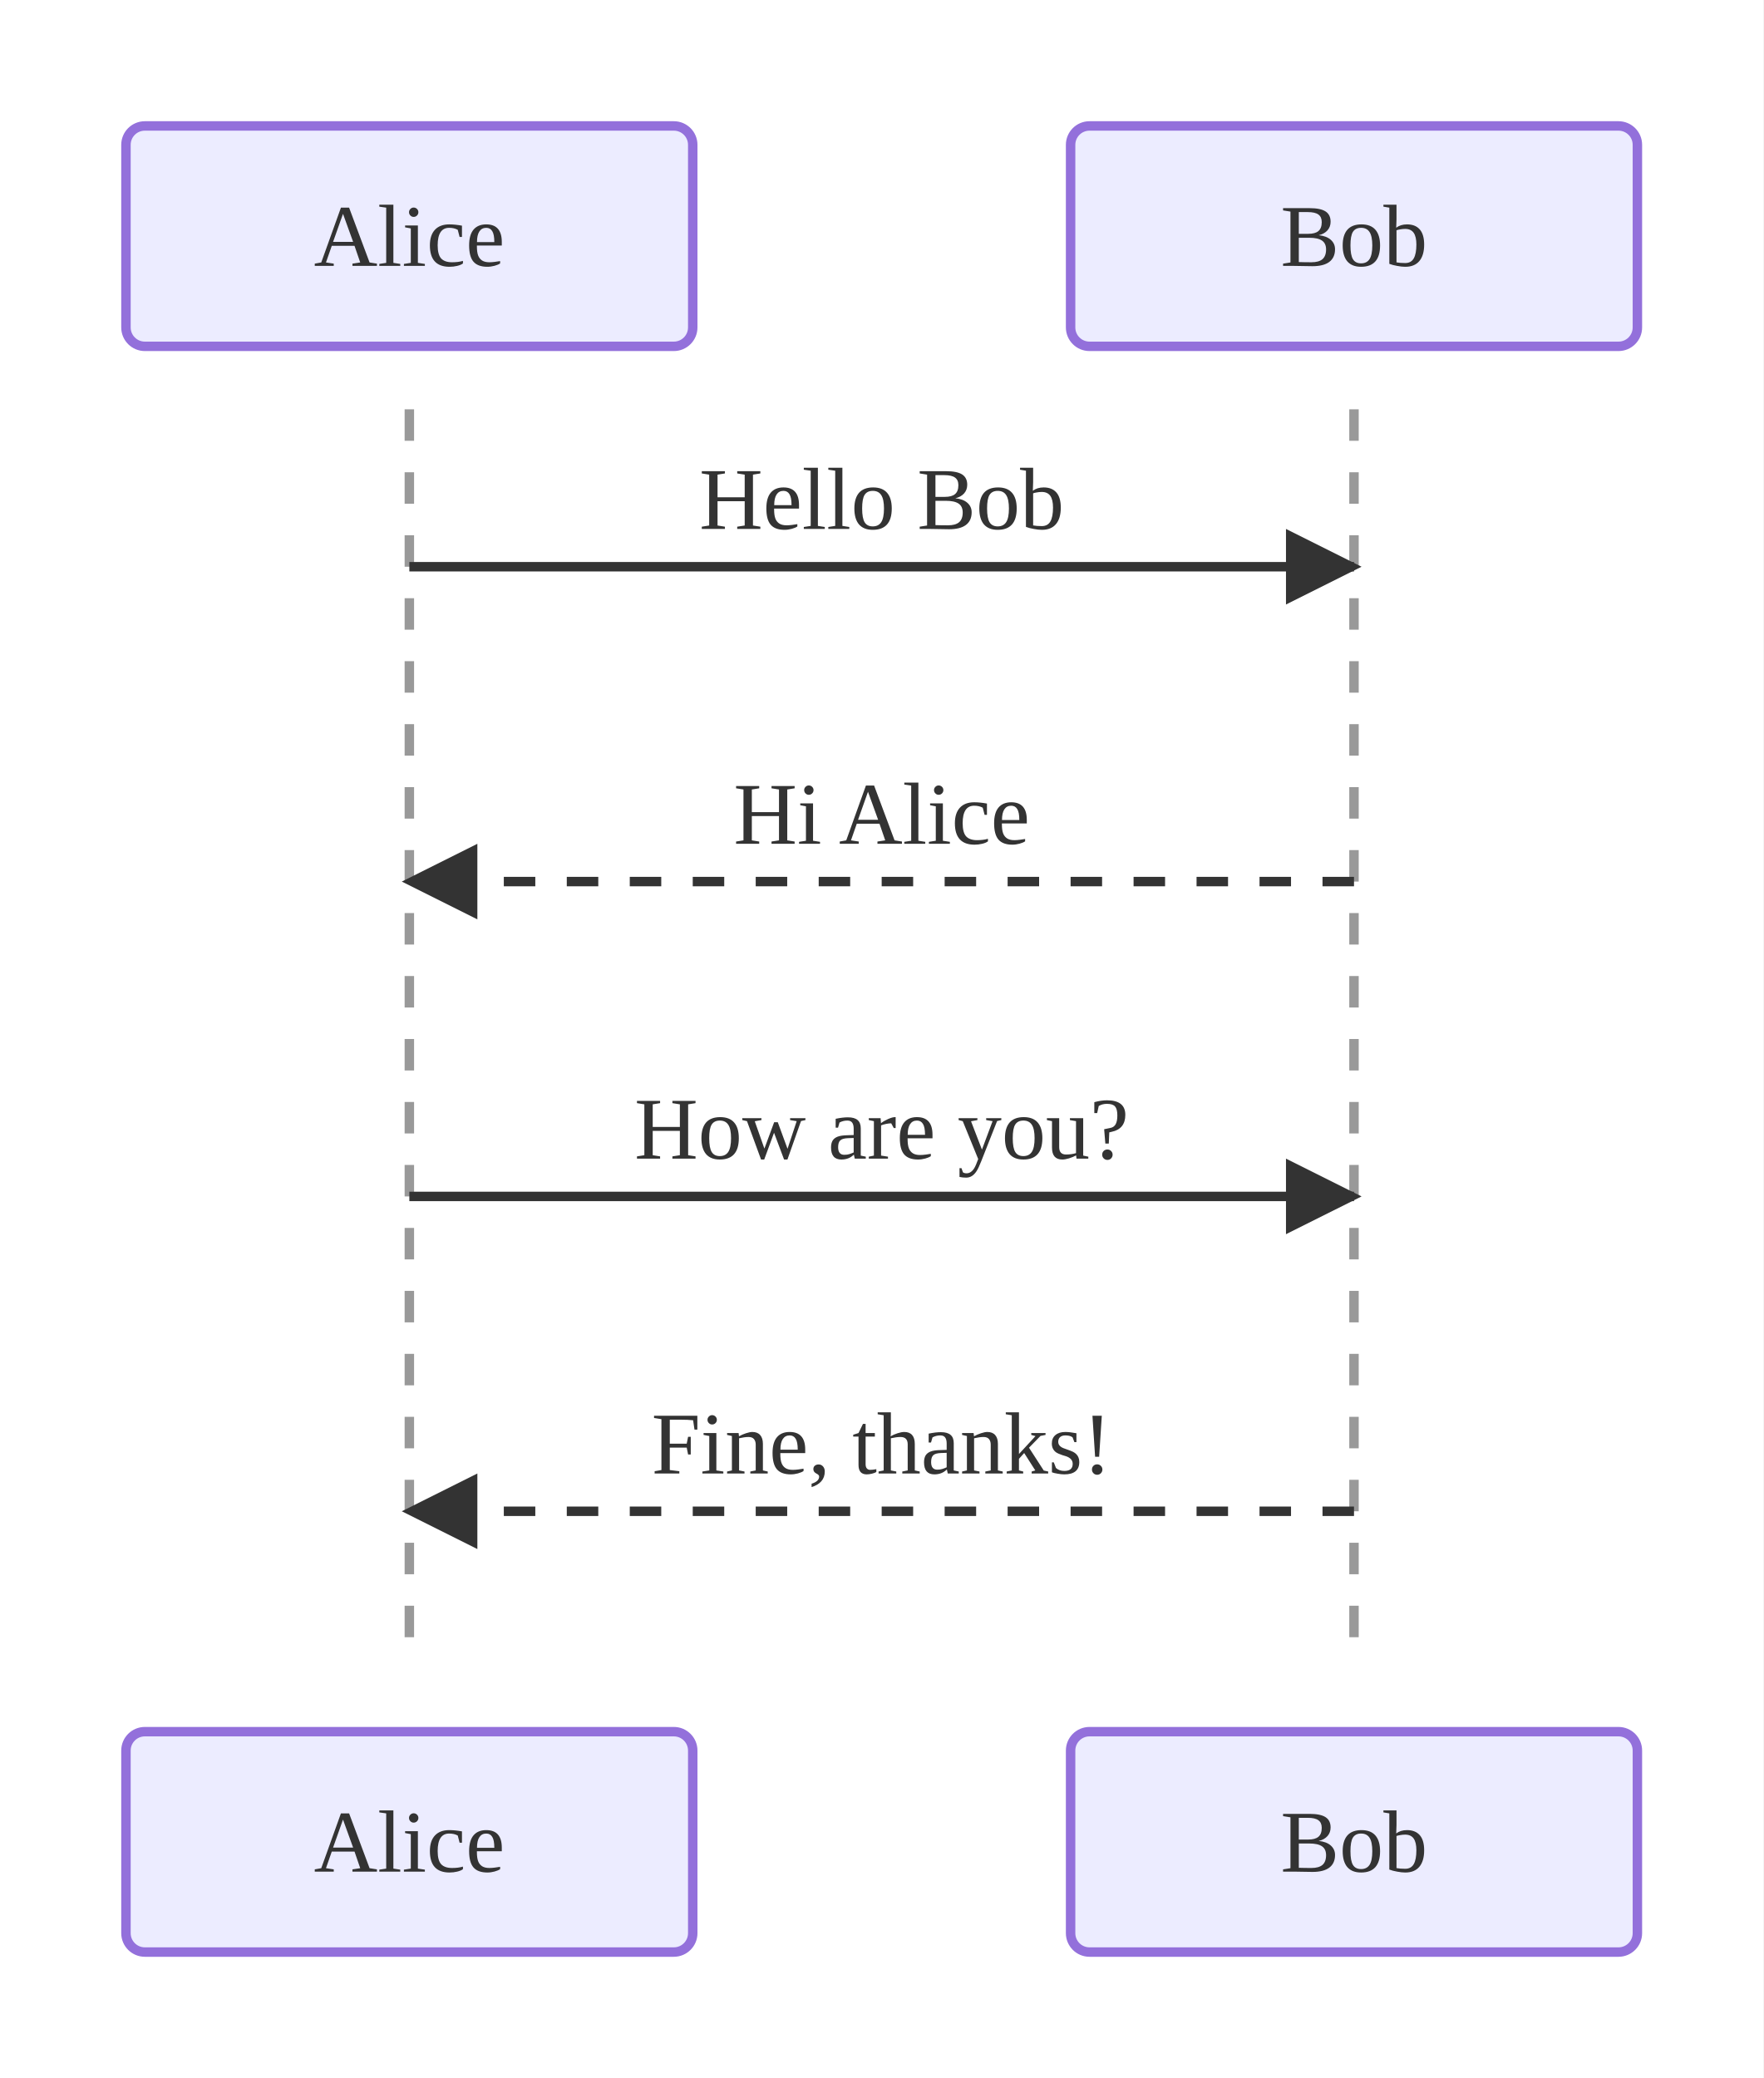
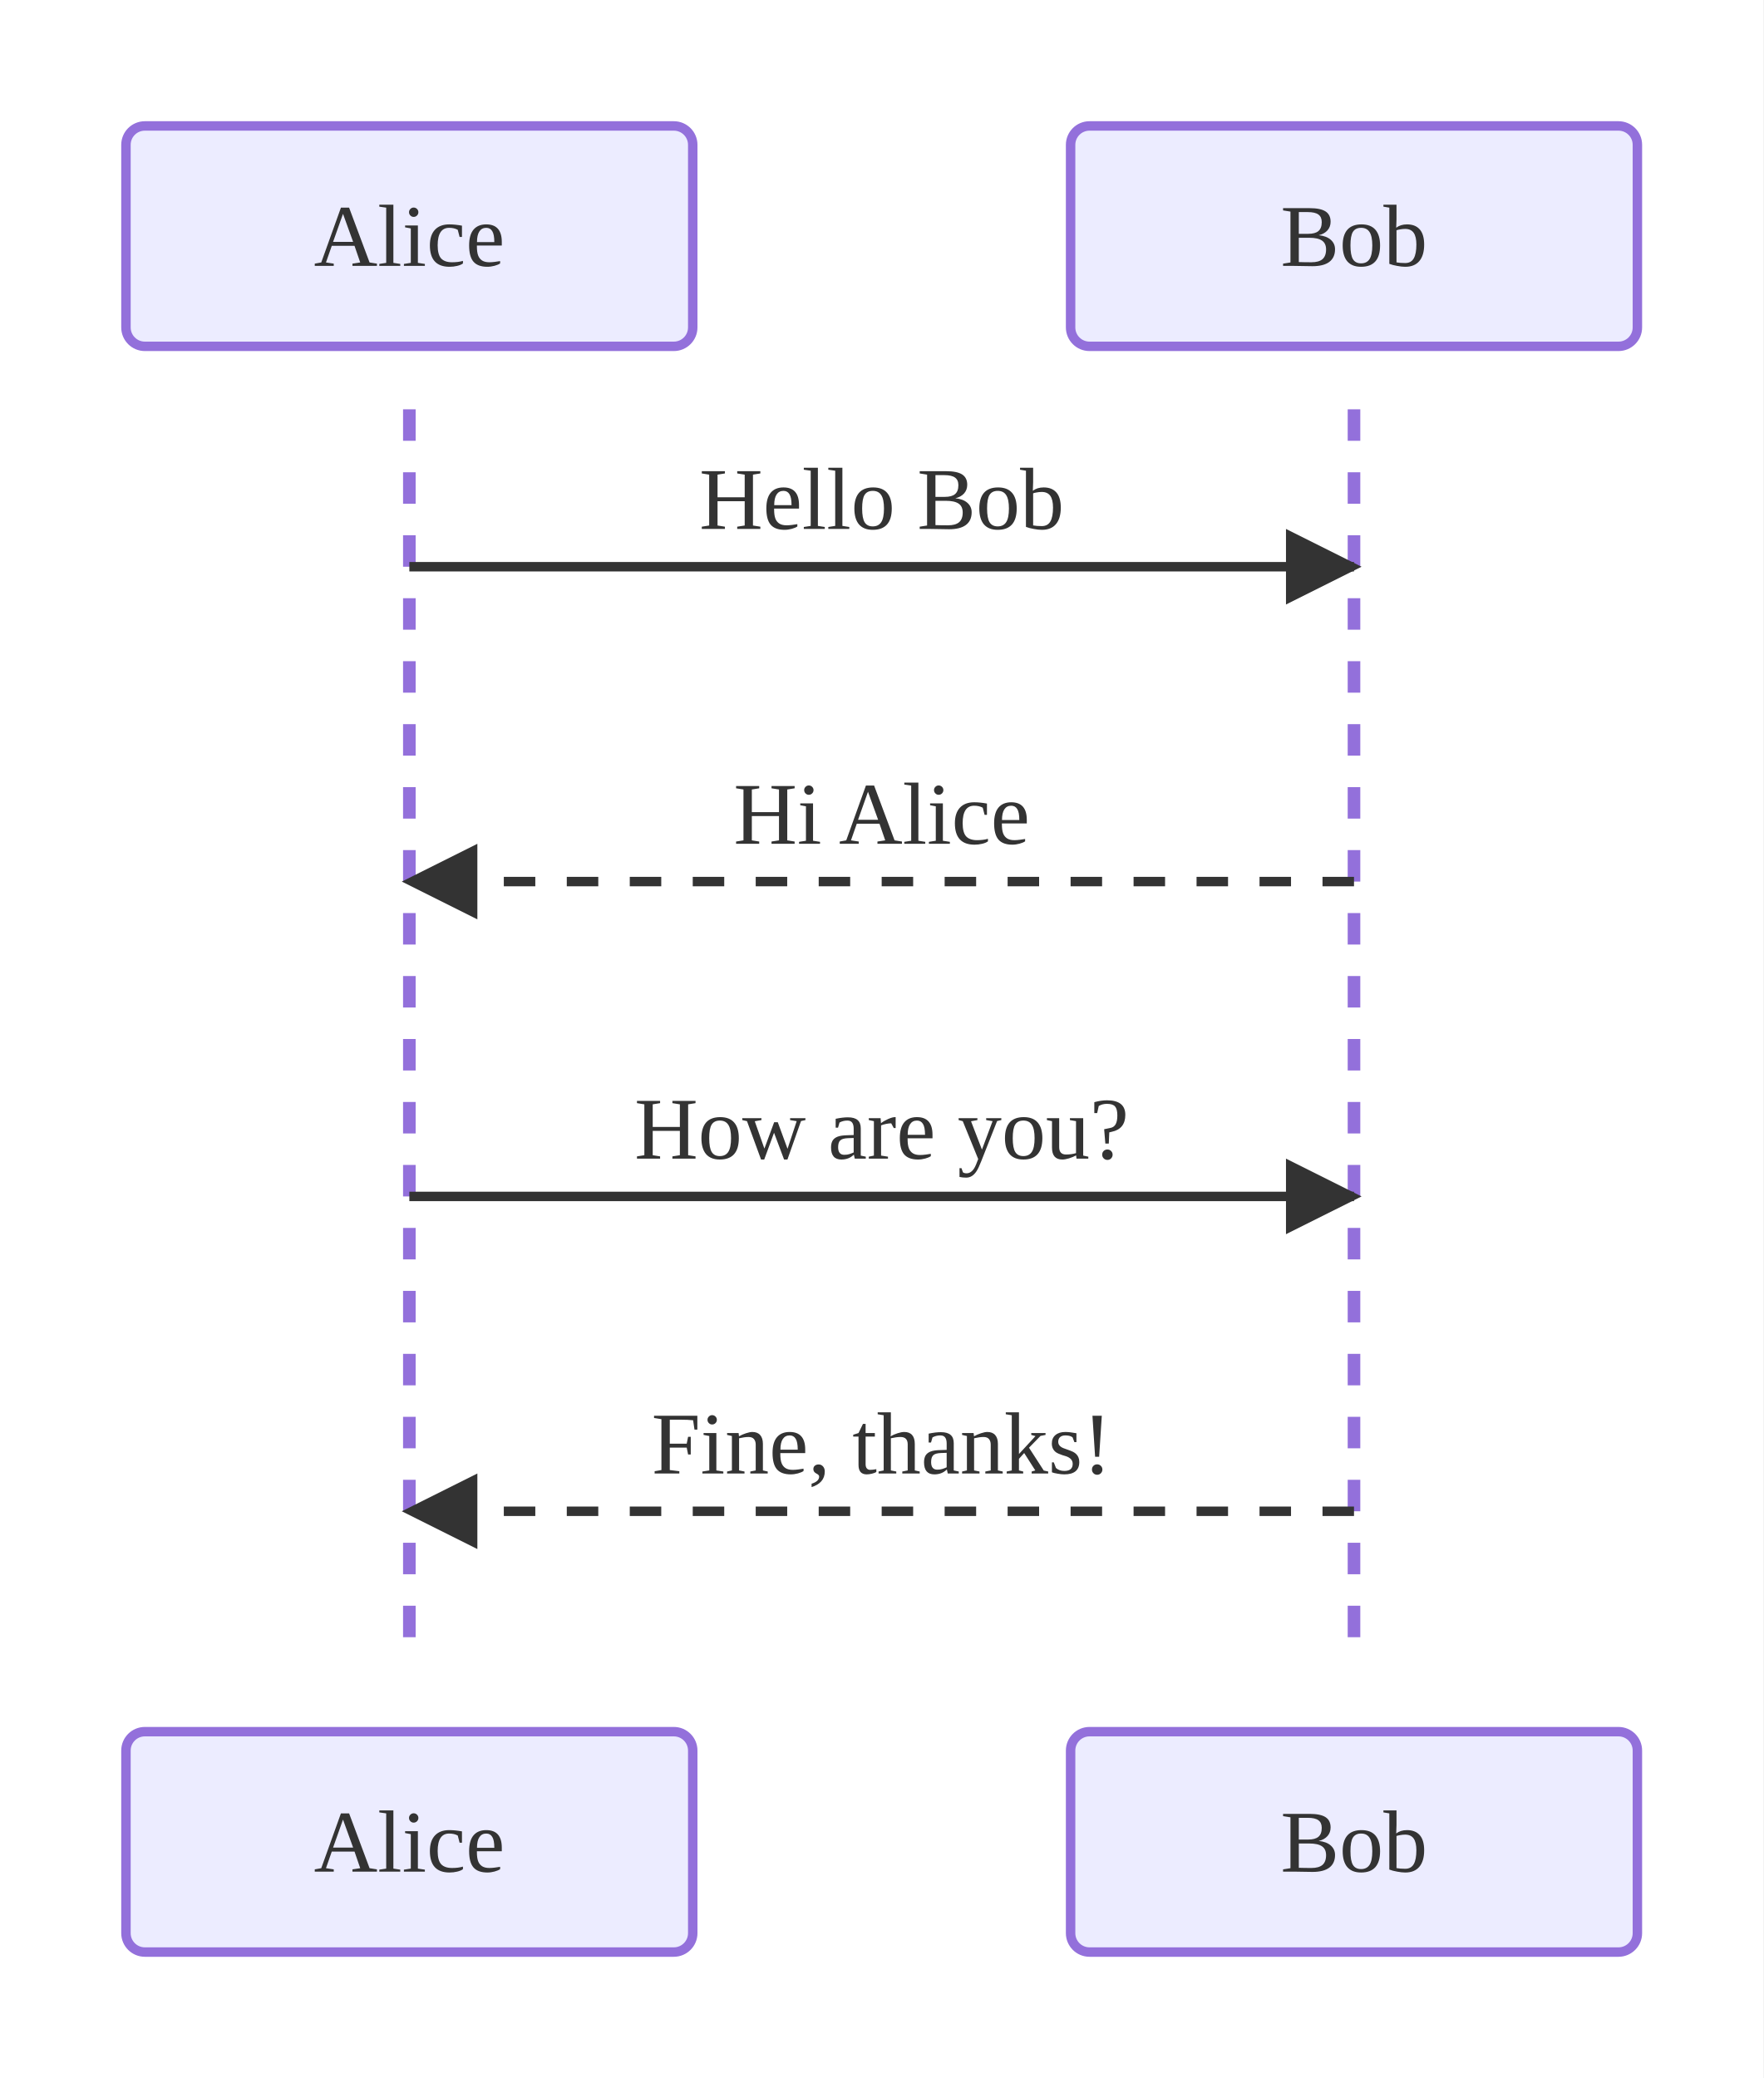
<svg xmlns="http://www.w3.org/2000/svg" viewBox="0 0 280.00 330.00">
  <defs>
    <marker id="seq-arrow-solid" viewBox="0 0 10 10" refX="9.00" refY="5.00" markerWidth="8.00" markerHeight="8.00" orient="auto">
      <polygon points="0,0 10,5 0,10" style="fill:#333" />
    </marker>
    <marker id="seq-arrow-dashed" viewBox="0 0 10 10" refX="9.00" refY="5.00" markerWidth="8.00" markerHeight="8.00" orient="auto">
      <polygon points="0,0 10,5 0,10" style="fill:#333" />
    </marker>
    <marker id="seq-arrow-solid-cross" viewBox="0 0 10 10" refX="9.00" refY="5.00" markerWidth="8.00" markerHeight="8.00" orient="auto">
      <polyline points="0,0 10,5 0,10" style="stroke:#333;stroke-width:1.5;fill:none" />
    </marker>
    <marker id="seq-arrow-dashed-cross" viewBox="0 0 10 10" refX="9.00" refY="5.00" markerWidth="8.00" markerHeight="8.00" orient="auto">
      <polyline points="0,0 10,5 0,10" style="stroke:#333;stroke-width:1.5;fill:none" />
    </marker>
    <marker id="seq-arrow-solid-open" viewBox="0 0 10 10" refX="10.00" refY="5.00" markerWidth="8.00" markerHeight="8.00" orient="auto">
      <polyline points="0,1 10,5 0,9" style="stroke:#333;stroke-width:1.5;fill:none" />
    </marker>
    <marker id="seq-arrow-dashed-open" viewBox="0 0 10 10" refX="10.00" refY="5.00" markerWidth="8.00" markerHeight="8.00" orient="auto">
      <polyline points="0,1 10,5 0,9" style="stroke:#333;stroke-width:1.5;fill:none" />
    </marker>
  </defs>
  <rect x="0.00" y="0.00" width="280.00" height="330.00" style="fill:white;stroke:none" />
-   <line x1="65.00" y1="65.00" x2="65.00" y2="265.00" style="stroke:#999;stroke-width:1.5;stroke-dasharray:5,5" />
-   <line x1="215.00" y1="65.00" x2="215.00" y2="265.00" style="stroke:#999;stroke-width:1.5;stroke-dasharray:5,5" />
+   <line x1="65.00" y1="65.00" x2="65.00" y2="265.00" style="stroke:#9370DB;stroke-width:2.0;stroke-dasharray:5,5" />
+   <line x1="215.00" y1="65.00" x2="215.00" y2="265.00" style="stroke:#9370DB;stroke-width:2.0;stroke-dasharray:5,5" />
  <line x1="65.00" y1="90.00" x2="215.00" y2="90.00" style="stroke:#333;stroke-width:1.5;fill:none" marker-end="url(#seq-arrow-solid)" />
  <text x="140.00" y="84.00" text-anchor="middle" dominant-baseline="auto" style="fill:#333;font-size:14px">Hello Bob</text>
  <line x1="215.00" y1="140.00" x2="65.00" y2="140.00" style="stroke:#333;stroke-width:1.5;fill:none;stroke-dasharray:5,5" marker-end="url(#seq-arrow-dashed)" />
  <text x="140.00" y="134.00" text-anchor="middle" dominant-baseline="auto" style="fill:#333;font-size:14px">Hi Alice</text>
  <line x1="65.00" y1="190.00" x2="215.00" y2="190.00" style="stroke:#333;stroke-width:1.5;fill:none" marker-end="url(#seq-arrow-solid)" />
  <text x="140.00" y="184.00" text-anchor="middle" dominant-baseline="auto" style="fill:#333;font-size:14px">How are you?</text>
  <line x1="215.00" y1="240.00" x2="65.00" y2="240.00" style="stroke:#333;stroke-width:1.5;fill:none;stroke-dasharray:5,5" marker-end="url(#seq-arrow-dashed)" />
  <text x="140.00" y="234.00" text-anchor="middle" dominant-baseline="auto" style="fill:#333;font-size:14px">Fine, thanks!</text>
  <rect x="20.00" y="20.00" width="90.00" height="35.00" rx="3.00" ry="3.00" style="fill:#ECECFF;stroke:#9370DB;stroke-width:1.5" />
  <text x="65.00" y="37.50" text-anchor="middle" dominant-baseline="central" style="fill:#333;font-size:14px">Alice</text>
  <rect x="20.00" y="275.00" width="90.00" height="35.00" rx="3.00" ry="3.00" style="fill:#ECECFF;stroke:#9370DB;stroke-width:1.5" />
  <text x="65.00" y="292.50" text-anchor="middle" dominant-baseline="central" style="fill:#333;font-size:14px">Alice</text>
  <rect x="170.00" y="20.00" width="90.00" height="35.00" rx="3.00" ry="3.00" style="fill:#ECECFF;stroke:#9370DB;stroke-width:1.5" />
  <text x="215.00" y="37.50" text-anchor="middle" dominant-baseline="central" style="fill:#333;font-size:14px">Bob</text>
  <rect x="170.00" y="275.00" width="90.00" height="35.00" rx="3.00" ry="3.00" style="fill:#ECECFF;stroke:#9370DB;stroke-width:1.5" />
  <text x="215.00" y="292.50" text-anchor="middle" dominant-baseline="central" style="fill:#333;font-size:14px">Bob</text>
</svg>
